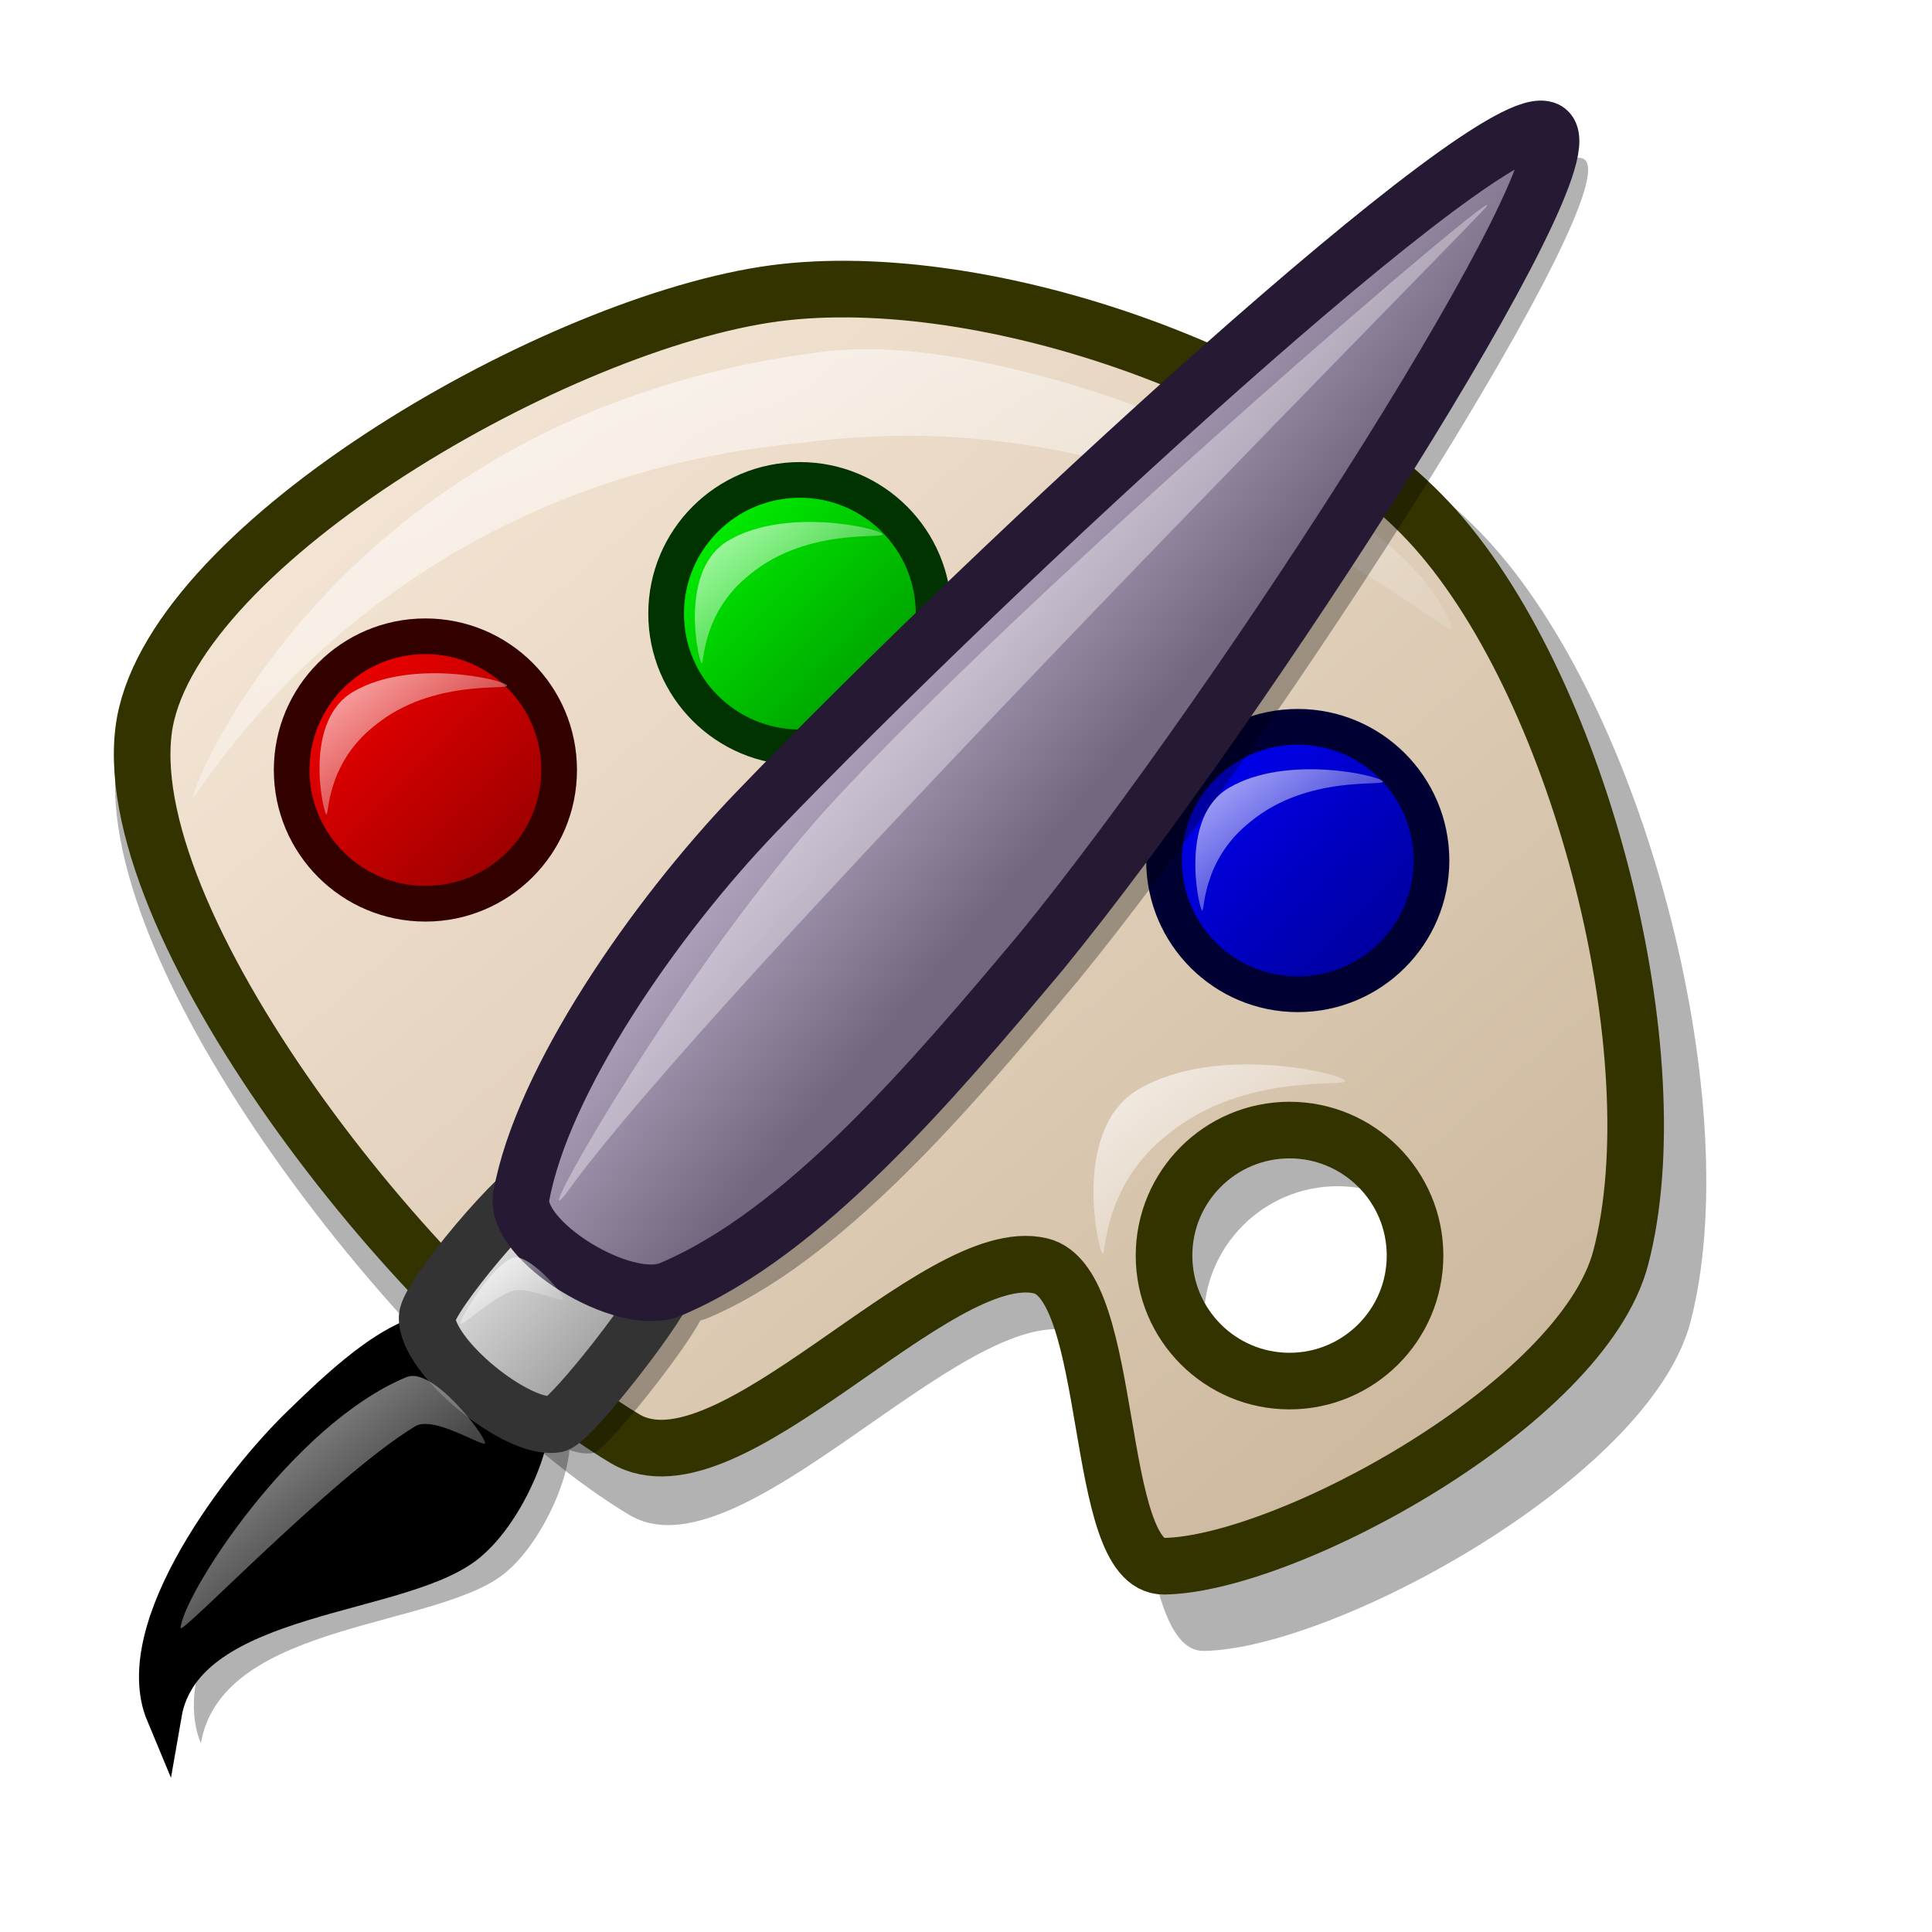
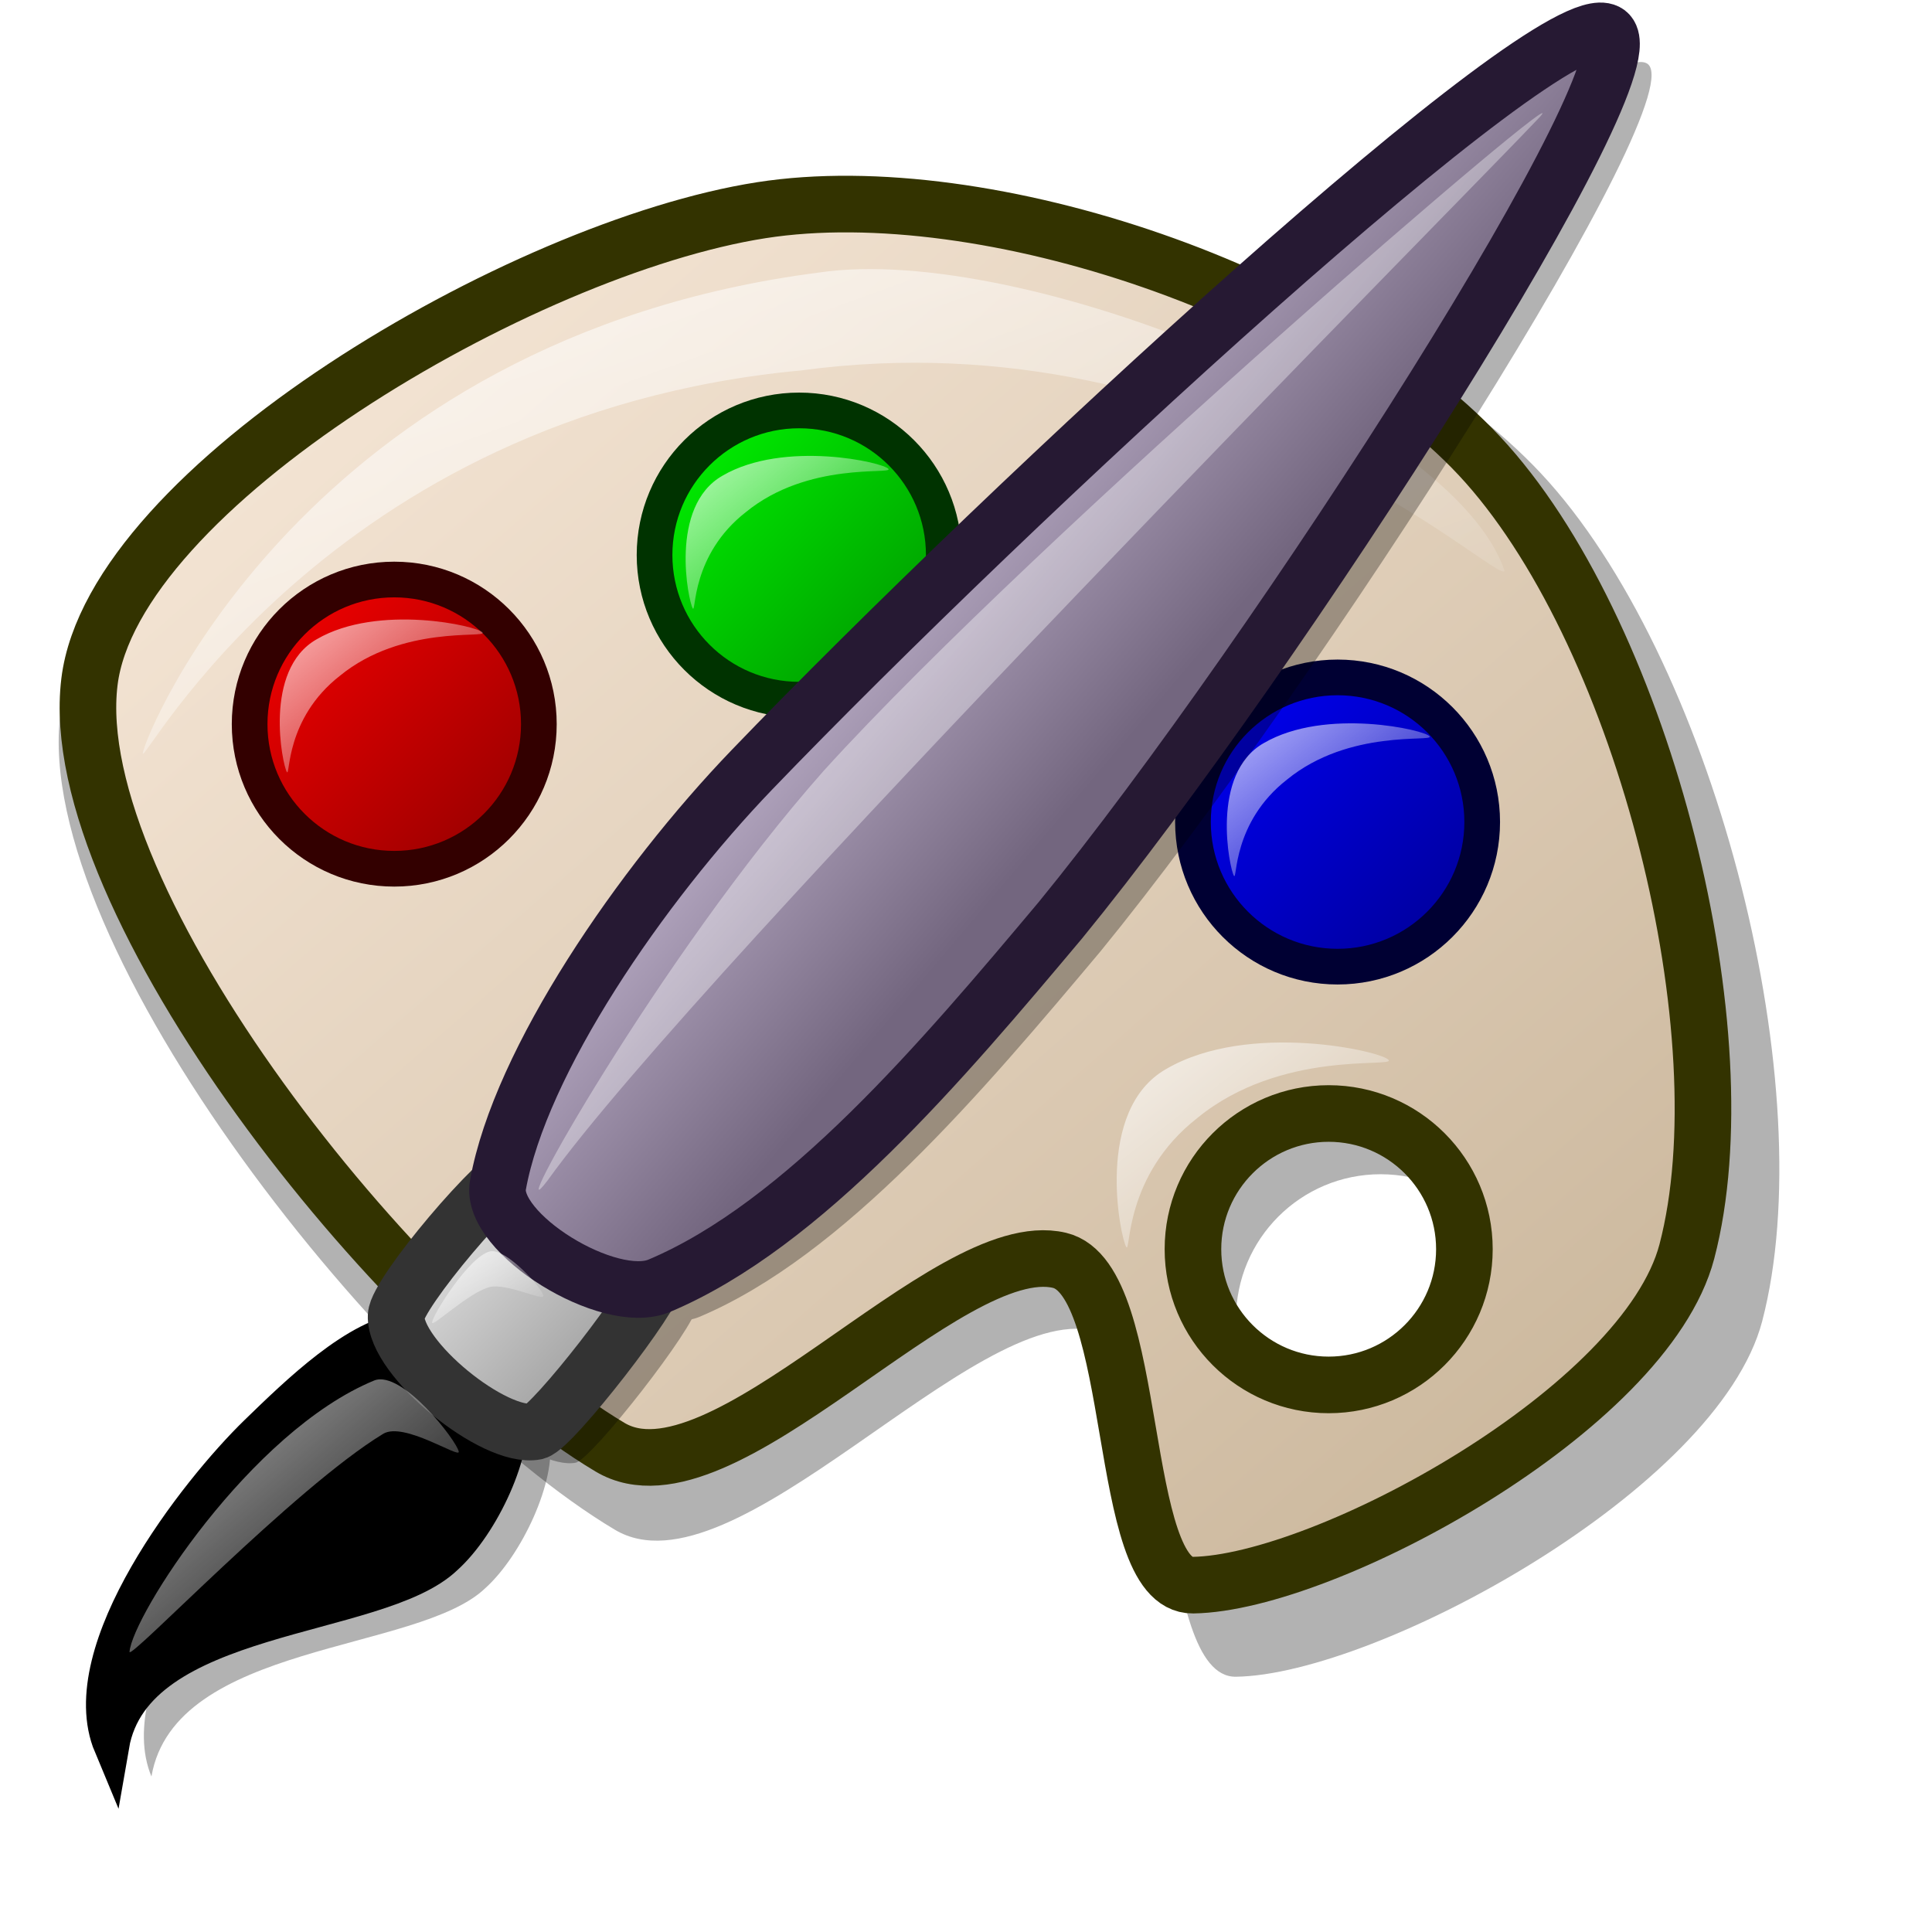
<svg xmlns="http://www.w3.org/2000/svg" xmlns:xlink="http://www.w3.org/1999/xlink" version="1.0" x="0" y="0" width="48pt" height="48pt" id="svg611">
  <defs id="defs613">
    <linearGradient id="linearGradient1272">
      <stop style="stop-color:#0000ff;stop-opacity:1;" offset="0" id="stop1273" />
      <stop style="stop-color:#00008d;stop-opacity:1;" offset="1" id="stop1274" />
    </linearGradient>
    <linearGradient id="linearGradient1269">
      <stop style="stop-color:#00ff00;stop-opacity:1;" offset="0" id="stop1270" />
      <stop style="stop-color:#008700;stop-opacity:1;" offset="1" id="stop1271" />
    </linearGradient>
    <linearGradient id="linearGradient1256">
      <stop style="stop-color:#ffffff;stop-opacity:1;" offset="0" id="stop1258" />
      <stop style="stop-color:#ffffff;stop-opacity:0;" offset="1" id="stop1257" />
    </linearGradient>
    <linearGradient id="linearGradient1253">
      <stop style="stop-color:#c7b397;stop-opacity:1;" offset="0" id="stop1255" />
      <stop style="stop-color:#faebdc;stop-opacity:1;" offset="1" id="stop1254" />
    </linearGradient>
    <linearGradient id="linearGradient1048">
      <stop style="stop-color:#ffffff;stop-opacity:1;" offset="0" id="stop1049" />
      <stop style="stop-color:#7f7f7f;stop-opacity:1;" offset="1" id="stop1050" />
    </linearGradient>
    <linearGradient id="linearGradient1535">
      <stop style="stop-color:#ffffff;stop-opacity:1;" offset="0" id="stop1537" />
      <stop style="stop-color:#ffffff;stop-opacity:0;" offset="1" id="stop1536" />
    </linearGradient>
    <linearGradient id="linearGradient1528">
      <stop style="stop-color:#d9cce6;stop-opacity:1;" offset="0" id="stop1530" />
      <stop style="stop-color:#73667f;stop-opacity:1;" offset="1" id="stop1529" />
    </linearGradient>
    <linearGradient id="linearGradient642">
      <stop style="stop-color:#ffffff;stop-opacity:1;" offset="0" id="stop643" />
      <stop style="stop-color:#ffffff;stop-opacity:0;" offset="1" id="stop644" />
    </linearGradient>
    <linearGradient id="linearGradient635">
      <stop style="stop-color:#ff0000;stop-opacity:1;" offset="0" id="stop636" />
      <stop style="stop-color:#870000;stop-opacity:1;" offset="1" id="stop637" />
    </linearGradient>
-     <linearGradient x1="0.307" y1="0.32" x2="0.561" y2="0.562" id="linearGradient638" xlink:href="#linearGradient1528" />
-     <linearGradient x1="0.008" y1="0.016" x2="0.984" y2="0.984" id="linearGradient641" xlink:href="#linearGradient1048" />
-     <linearGradient x1="-0.017" y1="0.008" x2="1.008" y2="1" id="linearGradient1522" xlink:href="#linearGradient642" />
-     <linearGradient x1="0.987" y1="0.984" x2="0.02" y2="0.031" id="linearGradient1527" xlink:href="#linearGradient1253" />
-     <linearGradient x1="0.018" y1="0.02" x2="0.982" y2="0.969" id="linearGradient1532" xlink:href="#linearGradient1256" />
-     <linearGradient x1="0.023" y1="0.023" x2="0.992" y2="1.008" id="linearGradient1534" xlink:href="#linearGradient635" />
-     <linearGradient x1="0.02" y1="0.023" x2="0.99" y2="1.023" id="linearGradient1539" xlink:href="#linearGradient1256" gradientTransform="translate(-3.303398e-8,-1.426085e-6)" />
-     <linearGradient x1="0.006" y1="0.039" x2="0.981" y2="0.984" id="linearGradient1567" xlink:href="#linearGradient1256" />
-     <linearGradient x1="0.008" y1="0.023" x2="1" y2="0.992" id="linearGradient1042" xlink:href="#linearGradient1269" />
-     <linearGradient x1="0.008" y1="0.031" x2="0.977" y2="0.969" id="linearGradient1044" xlink:href="#linearGradient1272" />
+     <linearGradient x1="29.049" y1="15.391" x2="38.71" y2="24.588" id="linearGradient638" xlink:href="#linearGradient1528" gradientTransform="matrix(1.020126,0,0,1.146282,-2.178706,-3.594946)" gradientUnits="userSpaceOnUse" />
+     <linearGradient x1="13.545" y1="37.798" x2="23.109" y2="47.289" id="linearGradient641" xlink:href="#linearGradient1048" gradientTransform="matrix(1.067799,0,0,1.095106,-2.178706,-3.594946)" gradientUnits="userSpaceOnUse" />
+     <linearGradient x1="18.651" y1="6.805" x2="51.286" y2="38.401" id="linearGradient1522" xlink:href="#linearGradient642" gradientTransform="matrix(1.04416,0,0,1.119896,-2.178707,-3.594947)" gradientUnits="userSpaceOnUse" />
+     <linearGradient x1="50.402" y1="56.124" x2="4.527" y2="10.892" id="linearGradient1527" xlink:href="#linearGradient1253" gradientTransform="matrix(1.1661,0,0,1.002789,-2.178706,-3.594946)" gradientUnits="userSpaceOnUse" />
+     <linearGradient x1="4.265" y1="19.897" x2="28.244" y2="43.512" id="linearGradient1532" xlink:href="#linearGradient1256" gradientTransform="matrix(1.81259,0,0,0.645128,-2.178707,-3.594947)" gradientUnits="userSpaceOnUse" />
+     <linearGradient x1="131.293" y1="231.154" x2="226.149" y2="327.492" id="linearGradient1534" xlink:href="#linearGradient635" gradientUnits="userSpaceOnUse" />
+     <linearGradient x1="12.318" y1="51.863" x2="14.976" y2="54.604" id="linearGradient1539" xlink:href="#linearGradient1256" gradientTransform="matrix(1.344789,0,0,0.869543,-2.178707,-3.594947)" gradientUnits="userSpaceOnUse" />
+     <linearGradient x1="5.504" y1="50.43" x2="14.45" y2="59.111" id="linearGradient1567" xlink:href="#linearGradient1256" gradientTransform="matrix(1.18796,0,0,0.984336,-2.178707,-3.594947)" gradientUnits="userSpaceOnUse" />
+     <linearGradient x1="129.799" y1="231.154" x2="226.902" y2="325.963" id="linearGradient1042" xlink:href="#linearGradient1269" gradientUnits="userSpaceOnUse" />
+     <linearGradient x1="129.799" y1="231.919" x2="224.608" y2="323.669" id="linearGradient1044" xlink:href="#linearGradient1272" gradientUnits="userSpaceOnUse" />
    <defs id="defs1121">
      <linearGradient x1="0" y1="0" x2="1" y2="0" id="linearGradient1231" xlink:href="#linearGradient1256" gradientUnits="objectBoundingBox" spreadMethod="pad" />
      <linearGradient id="linearGradient1226">
        <stop style="stop-color:#e6e6e6;stop-opacity:1;" offset="0" id="stop1227" />
        <stop style="stop-color:#7f7f7f;stop-opacity:1;" offset="1" id="stop1228" />
      </linearGradient>
      <linearGradient id="linearGradient1223">
        <stop style="stop-color:#000000;stop-opacity:1;" offset="0" id="stop1225" />
        <stop style="stop-color:#000000;stop-opacity:0;" offset="1" id="stop1224" />
      </linearGradient>
      <linearGradient x1="0" y1="0" x2="1" y2="0" id="linearGradient1218" xlink:href="#linearGradient1253" gradientUnits="objectBoundingBox" spreadMethod="pad" />
      <linearGradient id="linearGradient1215">
        <stop style="stop-color:#7f7366;stop-opacity:1;" offset="0" id="stop1217" />
        <stop style="stop-color:#7f7366;stop-opacity:0;" offset="1" id="stop1216" />
      </linearGradient>
      <linearGradient id="linearGradient1137">
        <stop style="stop-color:#ffffff;stop-opacity:1;" offset="0" id="stop1138" />
        <stop style="stop-color:#ffffff;stop-opacity:0;" offset="1" id="stop1139" />
      </linearGradient>
      <linearGradient id="linearGradient1140">
        <stop style="stop-color:#e6cfff;stop-opacity:1;" offset="0" id="stop1141" />
        <stop style="stop-color:#ffffff;stop-opacity:1;" offset="1" id="stop1142" />
      </linearGradient>
      <linearGradient x1="0.009" y1="0" x2="0.965" y2="0.969" id="linearGradient1143" xlink:href="#linearGradient635" />
      <linearGradient x1="0.016" y1="0.008" x2="0.698" y2="0.883" id="linearGradient1144" xlink:href="#linearGradient642" />
      <linearGradient x1="0.03" y1="0.023" x2="0.98" y2="0.977" id="linearGradient1214" xlink:href="#linearGradient1218" />
      <linearGradient x1="0.978" y1="0.953" x2="0.011" y2="0.039" id="linearGradient1222" xlink:href="#linearGradient1226" />
      <linearGradient x1="0.004" y1="-0" x2="0.96" y2="0.991" id="linearGradient1230" xlink:href="#linearGradient1231" />
      <linearGradient x1="0.012" y1="0.016" x2="0.706" y2="0.828" id="linearGradient1235" xlink:href="#linearGradient1231" />
    </defs>
-     <linearGradient x1="0.006" y1="0.016" x2="0.994" y2="0.977" id="linearGradient1276" xlink:href="#linearGradient1256" />
+     <linearGradient x1="34.388" y1="29.454" x2="39.721" y2="34.639" id="linearGradient1276" xlink:href="#linearGradient1256" gradientTransform="matrix(1.246281,0,0,0.938273,-2.178707,-3.594947)" gradientUnits="userSpaceOnUse" />
    <linearGradient id="linearGradient1281" xlink:href="#linearGradient1272" />
    <radialGradient id="radialGradient1285" xlink:href="#linearGradient1272" />
    <radialGradient id="radialGradient1286" xlink:href="#linearGradient1272" />
    <radialGradient id="radialGradient1287" xlink:href="#linearGradient1272" />
+     <linearGradient xlink:href="#linearGradient1256" id="linearGradient1389" x1="31.472" y1="40.75" x2="38.623" y2="47.703" gradientTransform="matrix(1.246271,0,0,0.938279,-2.178707,-3.594947)" gradientUnits="userSpaceOnUse" />
+     <linearGradient xlink:href="#linearGradient1256" id="linearGradient1391" x1="9.215" y1="25.788" x2="14.548" y2="30.973" gradientTransform="matrix(1.246281,0,0,0.938271,-2.178707,-3.594947)" gradientUnits="userSpaceOnUse" />
+     <linearGradient xlink:href="#linearGradient1256" id="linearGradient1393" x1="20.004" y1="20.011" x2="25.337" y2="25.196" gradientTransform="matrix(1.246275,0,0,0.938277,-2.178707,-3.594947)" gradientUnits="userSpaceOnUse" />
  </defs>
-   <path d="M 25.791 9.815 C 17.939 11.04 4.635 18.883 3.862 25.208 C 2.99 32.341 13.937 46.063 20.853 50.187 C 24.49 52.356 31.837 43.216 35.521 44.088 C 38.179 44.717 37.347 54.725 39.878 54.689 C 44.173 54.628 54.646 48.959 55.998 43.797 C 57.841 36.76 54.638 23.915 49.463 18.092 C 44.569 12.587 33.14 8.668 25.791 9.815 z M 48.736 43.725 C 48.736 46.17 46.752 48.154 44.307 48.154 C 41.862 48.154 39.878 46.17 39.878 43.725 C 39.878 41.28 41.862 39.295 44.307 39.295 C 46.752 39.295 48.736 41.28 48.736 43.725 z " style="font-size:12;opacity:0.303;fill-rule:evenodd;stroke-width:12.5;" id="path1280" />
-   <path d="M 25.338 9.764 C 17.968 10.914 5.481 18.275 4.755 24.213 C 3.936 30.907 14.212 43.787 20.703 47.658 C 24.117 49.693 31.013 41.115 34.471 41.933 C 36.965 42.523 36.185 51.917 38.56 51.883 C 42.591 51.826 52.421 46.505 53.69 41.66 C 55.42 35.055 52.414 22.998 47.556 17.533 C 42.963 12.366 32.235 8.687 25.338 9.764 z M 46.875 41.592 C 46.875 43.887 45.012 45.75 42.717 45.75 C 40.422 45.75 38.56 43.887 38.56 41.592 C 38.56 39.297 40.422 37.435 42.717 37.435 C 45.012 37.435 46.875 39.297 46.875 41.592 z " style="font-size:12;fill:url(#linearGradient1527);fill-rule:evenodd;stroke:#333300;stroke-width:1.875;stroke-dasharray:none;" id="path1263" />
-   <ellipse cx="177.968" cy="277.794" rx="43.653" ry="43.653" transform="matrix(0.101485,0,0,0.101485,-3.968949,-2.684406)" style="font-size:12;fill:url(#linearGradient1534);fill-rule:evenodd;stroke:#330000;stroke-width:11.646;stroke-opacity:1;stroke-dasharray:none;" id="path1264" />
-   <ellipse cx="177.968" cy="277.794" rx="43.653" ry="43.653" transform="matrix(0.101485,0,0,0.101485,8.435273,-7.864203)" style="font-size:12;fill:url(#linearGradient1042);fill-rule:evenodd;stroke:#003300;stroke-width:11.646;stroke-opacity:1;stroke-dasharray:none;" id="path1267" />
-   <ellipse cx="177.968" cy="277.794" rx="43.653" ry="43.653" transform="matrix(0.101485,0,0,0.101485,24.92879,0.314405)" style="font-size:12;fill:url(#linearGradient1044);fill-rule:evenodd;stroke:#000033;stroke-width:11.646;stroke-opacity:1;stroke-dasharray:none;" id="path1268" />
-   <path d="M 6.391 26.393 C 6.462 25.8 11.425 13.692 27.11 11.672 C 33.376 10.746 46.535 16.138 48.101 20.805 C 48.034 21.363 39.371 12.941 26.565 14.671 C 11.973 16.03 6.326 26.936 6.391 26.393 z " style="font-size:12;opacity:0.7;fill:url(#linearGradient1532);fill-rule:evenodd;stroke:none;stroke-width:1.022pt;" id="path1259" />
-   <g transform="matrix(0.101485,0,0,0.101485,-3.968949,-2.41179)" style="font-size:12;opacity:0.303;" id="g1288">
-     <path d="M 193.828 467.434 C 178.941 468.948 161.154 486.272 148.606 498.444 C 130.468 516.075 92.748 564.2 104.676 592.765 C 111.698 552.141 185.106 555.496 205.456 535.914 C 216.415 526.066 227.005 503.459 224.837 490.691 C 223.129 480.633 204.352 466.364 193.828 467.434 z " style="fill-rule:evenodd;stroke-width:0.962pt;" id="path1282" />
-     <path d="M 229.409 417.471 C 221.482 419.905 190.897 456.406 190.623 463.082 C 190.082 475.91 220.297 500.47 232.768 498.042 C 237.828 496.761 268.98 456.842 269.182 451.097 C 269.654 438.55 241.337 414.372 229.409 417.471 z " style="fill-rule:evenodd;stroke-width:11.324;" id="path1283" />
-     <path d="M 221.358 423.625 C 228.067 386.292 264.417 333.237 298.019 298.291 C 375.96 217.232 538.735 66.774 555.987 75.611 C 571.994 83.81 456.882 263.285 391.15 343.699 C 355.597 386.031 313.676 435.685 270.031 454.046 C 254.863 460.427 218.737 438.21 221.358 423.625 z " style="fill-rule:evenodd;stroke-width:11.324;" id="path1284" />
+   <path d="M 25.711,7.018 C 17.22,8.343 2.834,16.824 1.997,23.665 C 1.054,31.377 12.892,46.216 20.371,50.676 C 24.304,53.021 32.249,43.137 36.232,44.08 C 39.107,44.76 38.207,55.583 40.944,55.544 C 45.588,55.478 56.913,49.348 58.375,43.766 C 60.368,36.156 56.905,22.266 51.308,15.969 C 46.017,10.016 33.657,5.778 25.711,7.018 z M 50.523,43.687 C 50.523,46.331 48.377,48.477 45.733,48.477 C 43.089,48.477 40.944,46.331 40.944,43.687 C 40.944,41.043 43.089,38.898 45.733,38.898 C 48.377,38.898 50.523,41.043 50.523,43.687 z " style="font-size:12px;opacity:0.303;fill-rule:evenodd;stroke-width:12.5" id="path1280" />
+   <path d="M 25.221,6.963 C 17.251,8.207 3.748,16.168 2.963,22.588 C 2.078,29.827 13.189,43.754 20.209,47.941 C 23.9,50.142 31.358,40.865 35.097,41.75 C 37.794,42.388 36.95,52.547 39.518,52.51 C 43.878,52.448 54.508,46.694 55.88,41.455 C 57.751,34.312 54.5,21.275 49.247,15.365 C 44.28,9.777 32.679,5.799 25.221,6.963 z M 48.51,41.381 C 48.51,43.863 46.496,45.877 44.014,45.877 C 41.533,45.877 39.518,43.863 39.518,41.381 C 39.518,38.9 41.533,36.886 44.014,36.886 C 46.496,36.886 48.51,38.9 48.51,41.381 z " style="font-size:12px;fill:url(#linearGradient1527);fill-rule:evenodd;stroke:#333300;stroke-width:1.875;stroke-dasharray:none" id="path1263" />
+   <ellipse cx="177.968" cy="277.794" rx="43.653" ry="43.653" transform="matrix(0.109742,0,0,0.109742,-6.470594,-6.497772)" style="font-size:12px;fill:url(#linearGradient1534);fill-rule:evenodd;stroke:#330000;stroke-width:10.77;stroke-dasharray:none;stroke-opacity:1" id="path1264" />
+   <ellipse cx="177.968" cy="277.794" rx="43.653" ry="43.653" transform="matrix(0.109742,0,0,0.109742,6.942909,-12.09903)" style="font-size:12px;fill:url(#linearGradient1042);fill-rule:evenodd;stroke:#003300;stroke-width:10.77;stroke-dasharray:none;stroke-opacity:1" id="path1267" />
+   <ellipse cx="177.968" cy="277.794" rx="43.653" ry="43.653" transform="matrix(0.109742,0,0,0.109742,24.77844,-3.25496)" style="font-size:12px;fill:url(#linearGradient1044);fill-rule:evenodd;stroke:#000033;stroke-width:10.77;stroke-dasharray:none;stroke-opacity:1" id="path1268" />
+   <path d="M 4.732,24.946 C 4.809,24.304 10.176,11.212 27.137,9.027 C 33.913,8.026 48.143,13.856 49.837,18.903 C 49.764,19.506 40.396,10.399 26.547,12.27 C 10.768,13.74 4.662,25.532 4.732,24.946 z " style="font-size:12px;opacity:0.7;fill:url(#linearGradient1532);fill-rule:evenodd;stroke:none;stroke-width:1.022pt" id="path1259" />
+   <g transform="matrix(0.109742,0,0,0.109742,-6.470594,-6.202974)" style="font-size:12px;opacity:0.303" id="g1288">
+     <path d="M 193.828,467.434 C 178.941,468.948 161.154,486.272 148.606,498.444 C 130.468,516.075 92.748,564.2 104.676,592.765 C 111.698,552.141 185.106,555.496 205.456,535.914 C 216.415,526.066 227.005,503.459 224.837,490.691 C 223.129,480.633 204.352,466.364 193.828,467.434 z " style="fill-rule:evenodd;stroke-width:0.962pt" id="path1282" />
+     <path d="M 229.409,417.471 C 221.482,419.905 190.897,456.406 190.623,463.082 C 190.082,475.91 220.297,500.47 232.768,498.042 C 237.828,496.761 268.98,456.842 269.182,451.097 C 269.654,438.55 241.337,414.372 229.409,417.471 z " style="fill-rule:evenodd;stroke-width:11.324" id="path1283" />
+     <path d="M 221.358,423.625 C 228.067,386.292 264.417,333.237 298.019,298.291 C 375.96,217.232 538.735,66.774 555.987,75.611 C 571.994,83.81 456.882,263.285 391.15,343.699 C 355.597,386.031 313.676,435.685 270.031,454.046 C 254.863,460.427 218.737,438.21 221.358,423.625 z " style="fill-rule:evenodd;stroke-width:11.324" id="path1284" />
  </g>
-   <path d="M 14.475 44.071 C 12.964 44.225 11.159 45.983 9.886 47.219 C 8.045 49.008 4.217 53.892 5.427 56.791 C 6.14 52.668 13.59 53.008 15.655 51.021 C 16.767 50.022 17.842 47.728 17.622 46.432 C 17.448 45.411 15.543 43.963 14.475 44.071 z " style="font-size:12;fill-rule:evenodd;stroke:#000000;stroke-width:1.182;" id="path1047" />
-   <path d="M 18.086 39.001 C 17.281 39.248 14.177 42.952 14.15 43.63 C 14.095 44.932 17.161 47.424 18.427 47.178 C 18.94 47.048 22.102 42.997 22.122 42.414 C 22.17 41.14 19.296 38.687 18.086 39.001 z " style="font-size:12;fill:url(#linearGradient641);fill-rule:evenodd;stroke:#333333;stroke-width:1.875;stroke-dasharray:none;" id="path1046" />
-   <path d="M 17.269 39.626 C 17.95 35.837 21.639 30.453 25.049 26.906 C 32.958 18.68 49.478 3.411 51.228 4.307 C 52.853 5.139 41.171 23.353 34.5 31.514 C 30.892 35.81 26.638 40.849 22.208 42.713 C 20.669 43.36 17.003 41.106 17.269 39.626 z " style="font-size:12;fill:url(#linearGradient638);fill-rule:evenodd;stroke:#261933;stroke-width:1.875;stroke-dasharray:none;" id="path1045" />
-   <path d="M 18.795 39.479 C 17.285 41.485 22.193 32.646 27.246 26.939 C 33.859 19.648 50.523 5.386 49.192 6.901 C 47.093 9.136 23.439 32.993 18.795 39.479 z " style="font-size:12;opacity:0.7;fill:url(#linearGradient1522);fill-rule:evenodd;stroke:none;stroke-width:1.022pt;" id="path1051" />
-   <path d="M 15.251 43.841 C 15.251 43.632 16.377 41.815 17.023 41.66 C 17.512 41.543 18.659 42.819 18.659 43.023 C 18.659 43.182 17.527 42.63 17.023 42.751 C 16.391 42.902 15.251 43.996 15.251 43.841 z " style="font-size:12;opacity:0.7;fill:url(#linearGradient1539);fill-rule:evenodd;stroke:none;stroke-width:1.022pt;" id="path1265" />
-   <path d="M 5.982 53.928 C 6.071 52.826 9.67 47.183 13.479 45.613 C 14.33 45.281 16.015 47.474 16.069 47.794 C 16.106 48.019 14.385 46.863 13.751 47.249 C 11.023 48.908 5.993 54.192 5.982 53.928 z " style="font-size:12;opacity:0.7;fill:url(#linearGradient1567);fill-rule:evenodd;stroke:none;stroke-width:1.022pt;" id="path1266" />
-   <path d="M 36.515 41.524 C 36.339 41.248 35.522 37.33 37.742 36.071 C 40.275 34.593 44.39 35.535 44.557 35.799 C 44.708 36.035 41.25 35.482 38.696 37.571 C 36.437 39.334 36.657 41.747 36.515 41.524 z " style="font-size:12;opacity:0.7;fill:url(#linearGradient1276);fill-rule:evenodd;stroke:none;stroke-width:1.022pt;" id="path1275" />
-   <path d="M 10.802 26.973 C 10.671 26.767 10.062 23.846 11.717 22.907 C 13.606 21.805 16.675 22.508 16.799 22.704 C 16.912 22.88 14.333 22.467 12.429 24.025 C 10.744 25.34 10.908 27.14 10.802 26.973 z " style="font-size:12;opacity:0.7;fill:url(#linearGradient1276);fill-rule:evenodd;stroke:none;stroke-width:0.762pt;" id="path1277" />
-   <path d="M 23.236 21.961 C 23.105 21.755 22.495 18.834 24.151 17.895 C 26.04 16.793 29.108 17.496 29.233 17.692 C 29.345 17.868 26.767 17.455 24.862 19.013 C 23.177 20.328 23.342 22.128 23.236 21.961 z " style="font-size:12;opacity:0.7;fill:url(#linearGradient1276);fill-rule:evenodd;stroke:none;stroke-width:0.762pt;" id="path1278" />
-   <path d="M 39.814 30.154 C 39.683 29.948 39.074 27.027 40.729 26.088 C 42.618 24.986 45.687 25.688 45.812 25.885 C 45.924 26.061 43.345 25.648 41.441 27.206 C 39.756 28.521 39.92 30.321 39.814 30.154 z " style="font-size:12;opacity:0.7;fill:url(#linearGradient1276);fill-rule:evenodd;stroke:none;stroke-width:0.762pt;" id="path1279" />
+   <path d="M 13.474,44.062 C 11.84,44.229 9.888,46.13 8.511,47.466 C 6.521,49.4 2.381,54.682 3.69,57.817 C 4.461,53.358 12.517,53.727 14.75,51.578 C 15.953,50.497 17.115,48.016 16.877,46.615 C 16.689,45.511 14.629,43.945 13.474,44.062 z " style="font-size:12px;fill-rule:evenodd;stroke:#000000;stroke-width:1.182" id="path1047" />
+   <path d="M 17.379,38.579 C 16.509,38.846 13.152,42.852 13.122,43.585 C 13.063,44.993 16.379,47.688 17.747,47.421 C 18.303,47.281 21.721,42.9 21.743,42.27 C 21.795,40.893 18.688,38.239 17.379,38.579 z " style="font-size:12px;fill:url(#linearGradient641);fill-rule:evenodd;stroke:#333333;stroke-width:1.875;stroke-dasharray:none" id="path1046" />
+   <path d="M 16.495,39.255 C 17.231,35.158 21.221,29.335 24.908,25.5 C 33.461,16.605 51.325,0.093 53.218,1.063 C 54.975,1.963 42.342,21.659 35.128,30.483 C 31.227,35.129 26.626,40.578 21.837,42.593 C 20.172,43.293 16.208,40.855 16.495,39.255 z " style="font-size:12px;fill:url(#linearGradient638);fill-rule:evenodd;stroke:#261933;stroke-width:1.875;stroke-dasharray:none" id="path1045" />
+   <path d="M 18.145,39.097 C 16.513,41.265 21.82,31.707 27.284,25.536 C 34.435,17.652 52.455,2.229 51.016,3.868 C 48.746,6.285 23.167,32.083 18.145,39.097 z " style="font-size:12px;opacity:0.7;fill:url(#linearGradient1522);fill-rule:evenodd;stroke:none;stroke-width:1.022pt" id="path1051" />
+   <path d="M 14.313,43.813 C 14.313,43.588 15.53,41.623 16.229,41.455 C 16.759,41.328 17.998,42.708 17.998,42.929 C 17.998,43.101 16.774,42.503 16.229,42.634 C 15.546,42.798 14.313,43.981 14.313,43.813 z " style="font-size:12px;opacity:0.7;fill:url(#linearGradient1539);fill-rule:evenodd;stroke:none;stroke-width:1.022pt" id="path1265" />
+   <path d="M 4.29,54.721 C 4.386,53.529 8.278,47.427 12.397,45.73 C 13.317,45.37 15.14,47.742 15.197,48.088 C 15.238,48.331 13.377,47.081 12.692,47.498 C 9.741,49.293 4.302,55.006 4.29,54.721 z " style="font-size:12px;opacity:0.7;fill:url(#linearGradient1567);fill-rule:evenodd;stroke:none;stroke-width:1.022pt" id="path1266" />
+   <path d="M 37.308,41.308 C 37.117,41.009 36.234,36.773 38.634,35.411 C 41.373,33.813 45.823,34.832 46.004,35.117 C 46.167,35.372 42.428,34.774 39.666,37.033 C 37.222,38.939 37.461,41.549 37.308,41.308 z " style="font-size:12px;opacity:0.7;fill:url(#linearGradient1389);fill-rule:evenodd;stroke:none;stroke-width:1.022pt" id="path1275" />
+   <path d="M 9.502,25.573 C 9.361,25.35 8.702,22.191 10.492,21.176 C 12.534,19.984 15.853,20.744 15.988,20.956 C 16.109,21.147 13.321,20.701 11.261,22.385 C 9.439,23.807 9.617,25.753 9.502,25.573 z " style="font-size:12px;opacity:0.7;fill:url(#linearGradient1391);fill-rule:evenodd;stroke:none;stroke-width:0.762pt" id="path1277" />
+   <path d="M 22.948,20.153 C 22.806,19.93 22.147,16.772 23.937,15.756 C 25.98,14.565 29.298,15.324 29.433,15.536 C 29.555,15.727 26.766,15.281 24.707,16.965 C 22.885,18.387 23.063,20.333 22.948,20.153 z " style="font-size:12px;opacity:0.7;fill:url(#linearGradient1393);fill-rule:evenodd;stroke:none;stroke-width:0.762pt" id="path1278" />
+   <path d="M 40.875,29.012 C 40.733,28.79 40.074,25.631 41.864,24.616 C 43.907,23.424 47.225,24.183 47.36,24.396 C 47.482,24.587 44.693,24.14 42.634,25.825 C 40.812,27.247 40.99,29.193 40.875,29.012 z " style="font-size:12px;opacity:0.7;fill:url(#linearGradient1276);fill-rule:evenodd;stroke:none;stroke-width:0.762pt" id="path1279" />
</svg>
